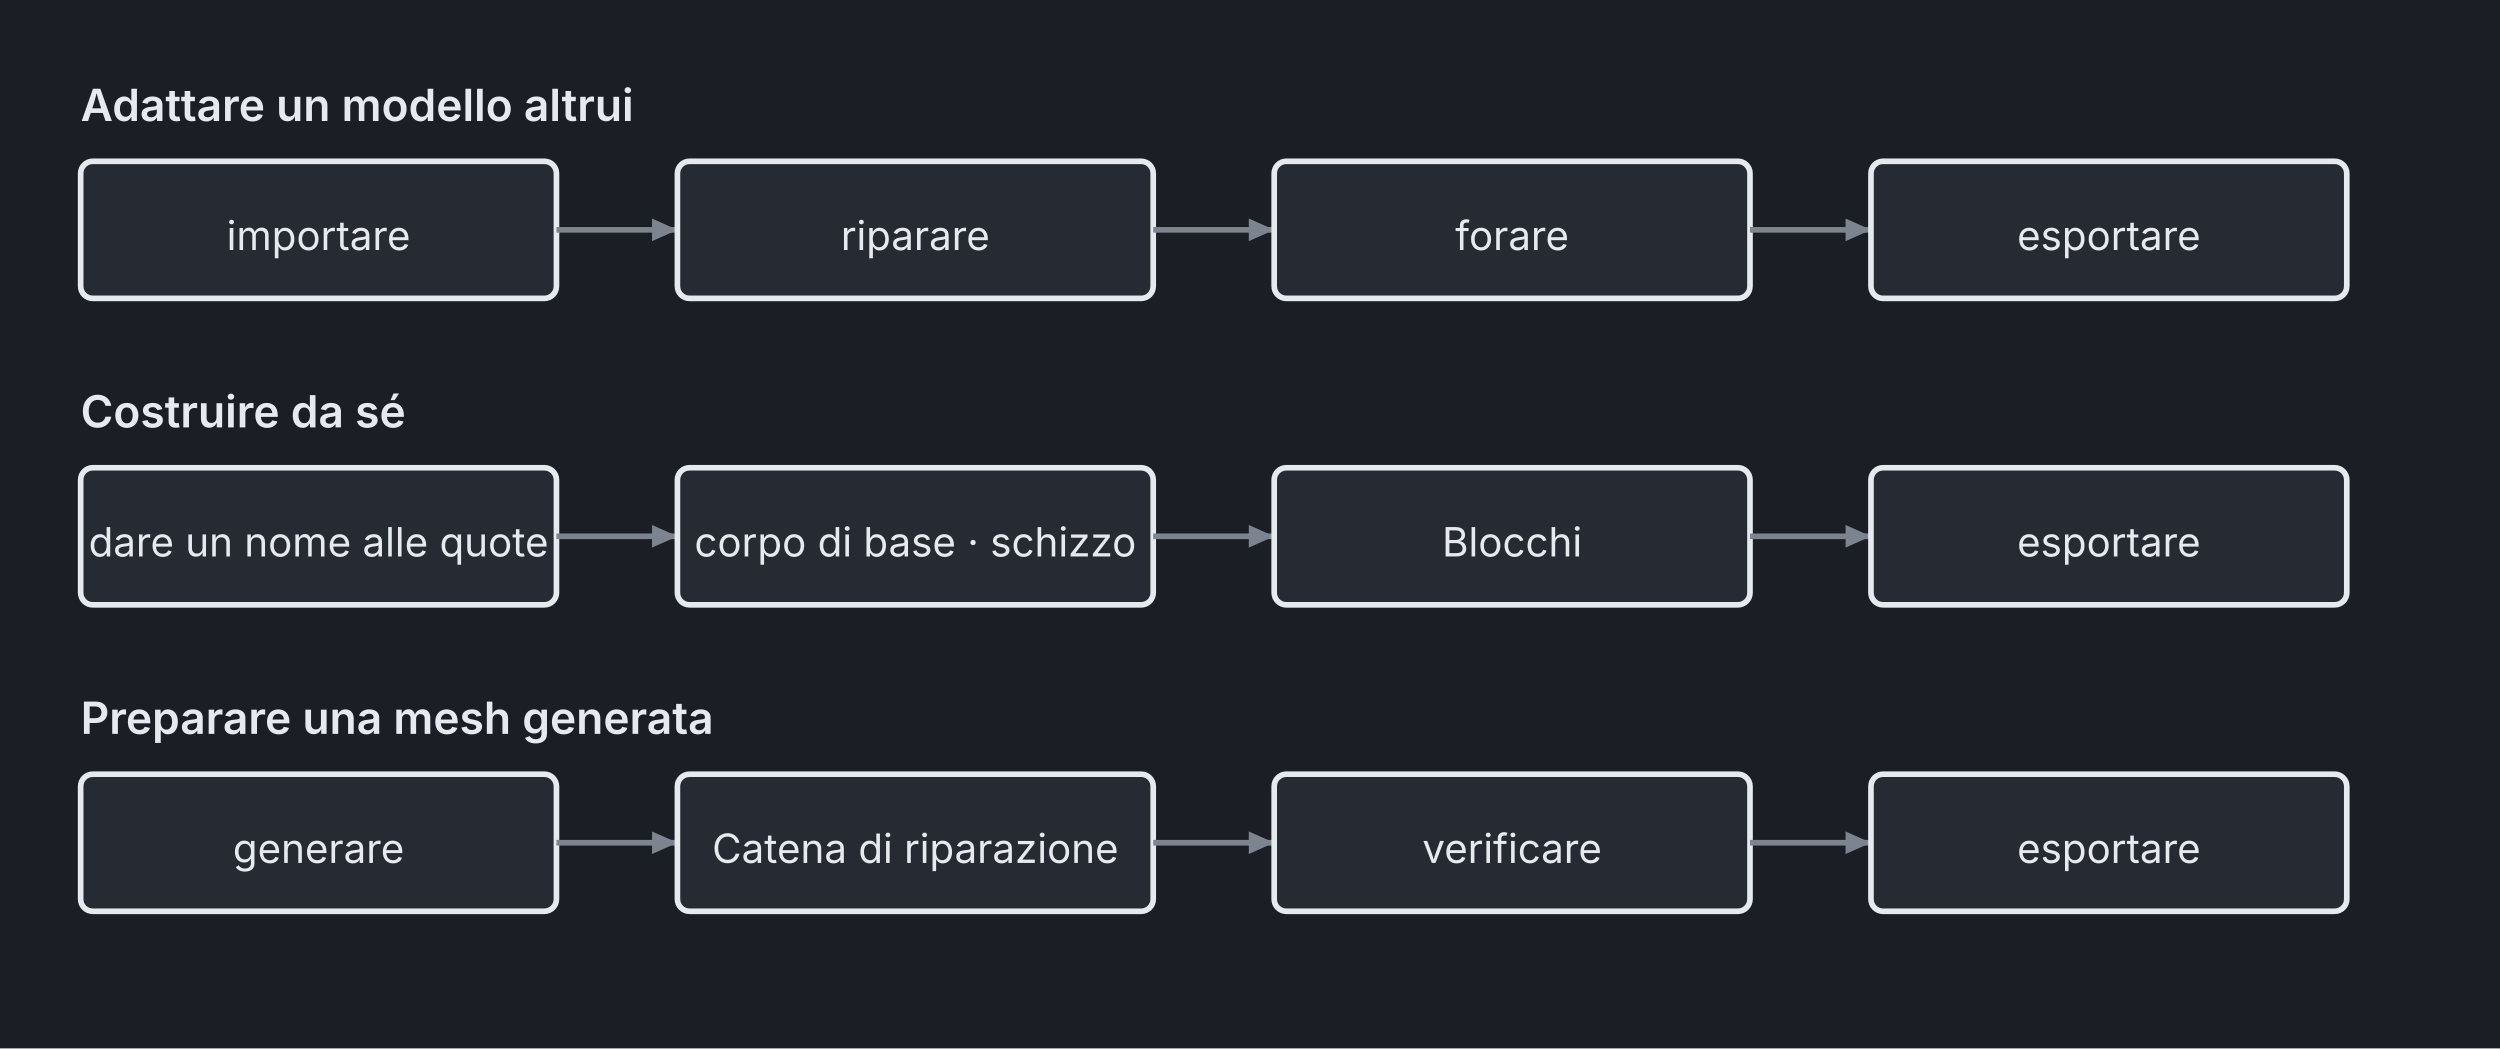
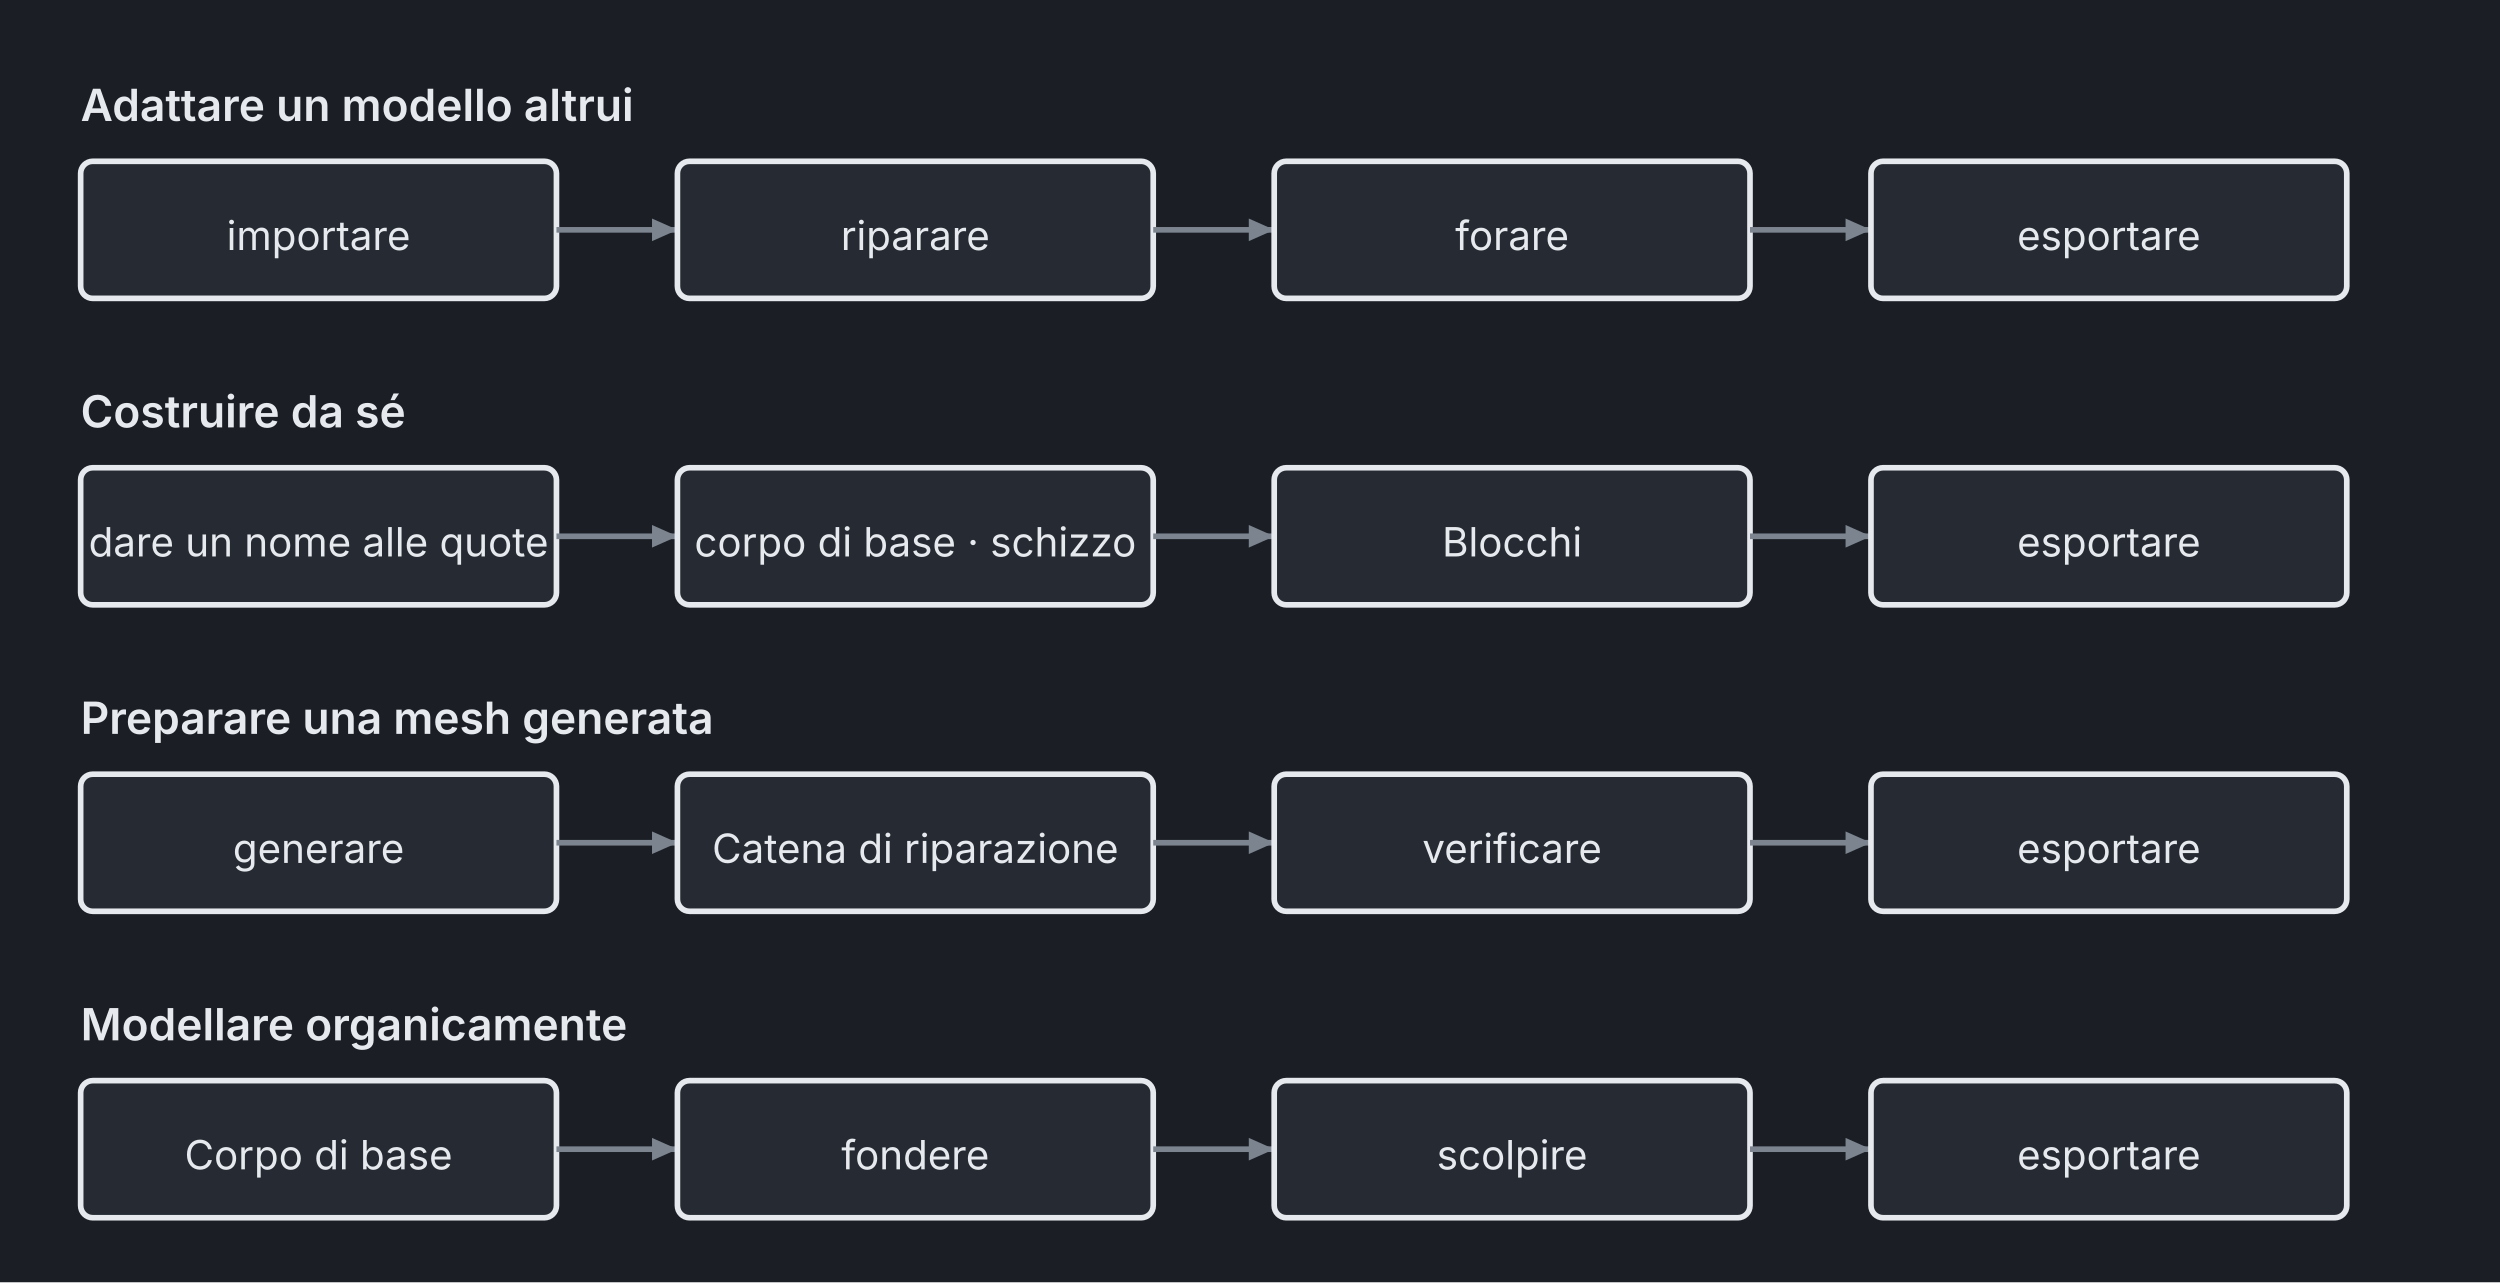
- <svg xmlns="http://www.w3.org/2000/svg" viewBox="0 0 620 260" width="620" height="260">
+ <svg xmlns="http://www.w3.org/2000/svg" viewBox="0 0 620 318" width="620" height="318">
  <defs>
    <marker id="arrow7c848f" viewBox="0 0 10 10" refX="9" refY="5" markerWidth="5" markerHeight="5" orient="auto-start-reverse">
      <path d="M 0 1 L 9 5 L 0 9 z" fill="#7c848f" />
    </marker>
  </defs>
-   <rect x="0" y="0" width="620" height="260" fill="#1b1f25" />
+   <rect x="0" y="0" width="620" height="318" fill="#1b1f25" />
  <text x="20" y="30" fill="#e6e9ee" font-size="11" font-family="system-ui, -apple-system, Segoe UI, sans-serif" text-anchor="start" font-weight="600">Adattare un modello altrui</text>
  <rect x="20" y="40" width="118" height="34" rx="3" fill="#262b33" stroke="#e6e9ee" stroke-width="1.4" />
  <text x="79" y="62" fill="#e6e9ee" font-size="10" font-family="system-ui, -apple-system, Segoe UI, sans-serif" text-anchor="middle">importare</text>
  <line x1="138" y1="57" x2="168" y2="57" stroke="#7c848f" stroke-width="1.4" marker-end="url(#arrow7c848f)" />
  <rect x="168" y="40" width="118" height="34" rx="3" fill="#262b33" stroke="#e6e9ee" stroke-width="1.4" />
  <text x="227" y="62" fill="#e6e9ee" font-size="10" font-family="system-ui, -apple-system, Segoe UI, sans-serif" text-anchor="middle">riparare</text>
  <line x1="286" y1="57" x2="316" y2="57" stroke="#7c848f" stroke-width="1.4" marker-end="url(#arrow7c848f)" />
  <rect x="316" y="40" width="118" height="34" rx="3" fill="#262b33" stroke="#e6e9ee" stroke-width="1.4" />
  <text x="375" y="62" fill="#e6e9ee" font-size="10" font-family="system-ui, -apple-system, Segoe UI, sans-serif" text-anchor="middle">forare</text>
  <line x1="434" y1="57" x2="464" y2="57" stroke="#7c848f" stroke-width="1.4" marker-end="url(#arrow7c848f)" />
  <rect x="464" y="40" width="118" height="34" rx="3" fill="#262b33" stroke="#e6e9ee" stroke-width="1.4" />
  <text x="523" y="62" fill="#e6e9ee" font-size="10" font-family="system-ui, -apple-system, Segoe UI, sans-serif" text-anchor="middle">esportare</text>
  <text x="20" y="106" fill="#e6e9ee" font-size="11" font-family="system-ui, -apple-system, Segoe UI, sans-serif" text-anchor="start" font-weight="600">Costruire da sé</text>
  <rect x="20" y="116" width="118" height="34" rx="3" fill="#262b33" stroke="#e6e9ee" stroke-width="1.4" />
  <text x="79" y="138" fill="#e6e9ee" font-size="10" font-family="system-ui, -apple-system, Segoe UI, sans-serif" text-anchor="middle">dare un nome alle quote</text>
  <line x1="138" y1="133" x2="168" y2="133" stroke="#7c848f" stroke-width="1.4" marker-end="url(#arrow7c848f)" />
  <rect x="168" y="116" width="118" height="34" rx="3" fill="#262b33" stroke="#e6e9ee" stroke-width="1.4" />
  <text x="227" y="138" fill="#e6e9ee" font-size="10" font-family="system-ui, -apple-system, Segoe UI, sans-serif" text-anchor="middle">corpo di base · schizzo</text>
  <line x1="286" y1="133" x2="316" y2="133" stroke="#7c848f" stroke-width="1.4" marker-end="url(#arrow7c848f)" />
  <rect x="316" y="116" width="118" height="34" rx="3" fill="#262b33" stroke="#e6e9ee" stroke-width="1.4" />
  <text x="375" y="138" fill="#e6e9ee" font-size="10" font-family="system-ui, -apple-system, Segoe UI, sans-serif" text-anchor="middle">Blocchi</text>
  <line x1="434" y1="133" x2="464" y2="133" stroke="#7c848f" stroke-width="1.4" marker-end="url(#arrow7c848f)" />
  <rect x="464" y="116" width="118" height="34" rx="3" fill="#262b33" stroke="#e6e9ee" stroke-width="1.4" />
  <text x="523" y="138" fill="#e6e9ee" font-size="10" font-family="system-ui, -apple-system, Segoe UI, sans-serif" text-anchor="middle">esportare</text>
  <text x="20" y="182" fill="#e6e9ee" font-size="11" font-family="system-ui, -apple-system, Segoe UI, sans-serif" text-anchor="start" font-weight="600">Preparare una mesh generata</text>
  <rect x="20" y="192" width="118" height="34" rx="3" fill="#262b33" stroke="#e6e9ee" stroke-width="1.4" />
  <text x="79" y="214" fill="#e6e9ee" font-size="10" font-family="system-ui, -apple-system, Segoe UI, sans-serif" text-anchor="middle">generare</text>
  <line x1="138" y1="209" x2="168" y2="209" stroke="#7c848f" stroke-width="1.4" marker-end="url(#arrow7c848f)" />
  <rect x="168" y="192" width="118" height="34" rx="3" fill="#262b33" stroke="#e6e9ee" stroke-width="1.4" />
  <text x="227" y="214" fill="#e6e9ee" font-size="10" font-family="system-ui, -apple-system, Segoe UI, sans-serif" text-anchor="middle">Catena di riparazione</text>
  <line x1="286" y1="209" x2="316" y2="209" stroke="#7c848f" stroke-width="1.4" marker-end="url(#arrow7c848f)" />
  <rect x="316" y="192" width="118" height="34" rx="3" fill="#262b33" stroke="#e6e9ee" stroke-width="1.4" />
  <text x="375" y="214" fill="#e6e9ee" font-size="10" font-family="system-ui, -apple-system, Segoe UI, sans-serif" text-anchor="middle">verificare</text>
  <line x1="434" y1="209" x2="464" y2="209" stroke="#7c848f" stroke-width="1.4" marker-end="url(#arrow7c848f)" />
  <rect x="464" y="192" width="118" height="34" rx="3" fill="#262b33" stroke="#e6e9ee" stroke-width="1.4" />
  <text x="523" y="214" fill="#e6e9ee" font-size="10" font-family="system-ui, -apple-system, Segoe UI, sans-serif" text-anchor="middle">esportare</text>
+   <text x="20" y="258" fill="#e6e9ee" font-size="11" font-family="system-ui, -apple-system, Segoe UI, sans-serif" text-anchor="start" font-weight="600">Modellare organicamente</text>
+   <rect x="20" y="268" width="118" height="34" rx="3" fill="#262b33" stroke="#e6e9ee" stroke-width="1.4" />
+   <text x="79" y="290" fill="#e6e9ee" font-size="10" font-family="system-ui, -apple-system, Segoe UI, sans-serif" text-anchor="middle">Corpo di base</text>
+   <line x1="138" y1="285" x2="168" y2="285" stroke="#7c848f" stroke-width="1.4" marker-end="url(#arrow7c848f)" />
+   <rect x="168" y="268" width="118" height="34" rx="3" fill="#262b33" stroke="#e6e9ee" stroke-width="1.4" />
+   <text x="227" y="290" fill="#e6e9ee" font-size="10" font-family="system-ui, -apple-system, Segoe UI, sans-serif" text-anchor="middle">fondere</text>
+   <line x1="286" y1="285" x2="316" y2="285" stroke="#7c848f" stroke-width="1.4" marker-end="url(#arrow7c848f)" />
+   <rect x="316" y="268" width="118" height="34" rx="3" fill="#262b33" stroke="#e6e9ee" stroke-width="1.4" />
+   <text x="375" y="290" fill="#e6e9ee" font-size="10" font-family="system-ui, -apple-system, Segoe UI, sans-serif" text-anchor="middle">scolpire</text>
+   <line x1="434" y1="285" x2="464" y2="285" stroke="#7c848f" stroke-width="1.4" marker-end="url(#arrow7c848f)" />
+   <rect x="464" y="268" width="118" height="34" rx="3" fill="#262b33" stroke="#e6e9ee" stroke-width="1.4" />
+   <text x="523" y="290" fill="#e6e9ee" font-size="10" font-family="system-ui, -apple-system, Segoe UI, sans-serif" text-anchor="middle">esportare</text>
</svg>
